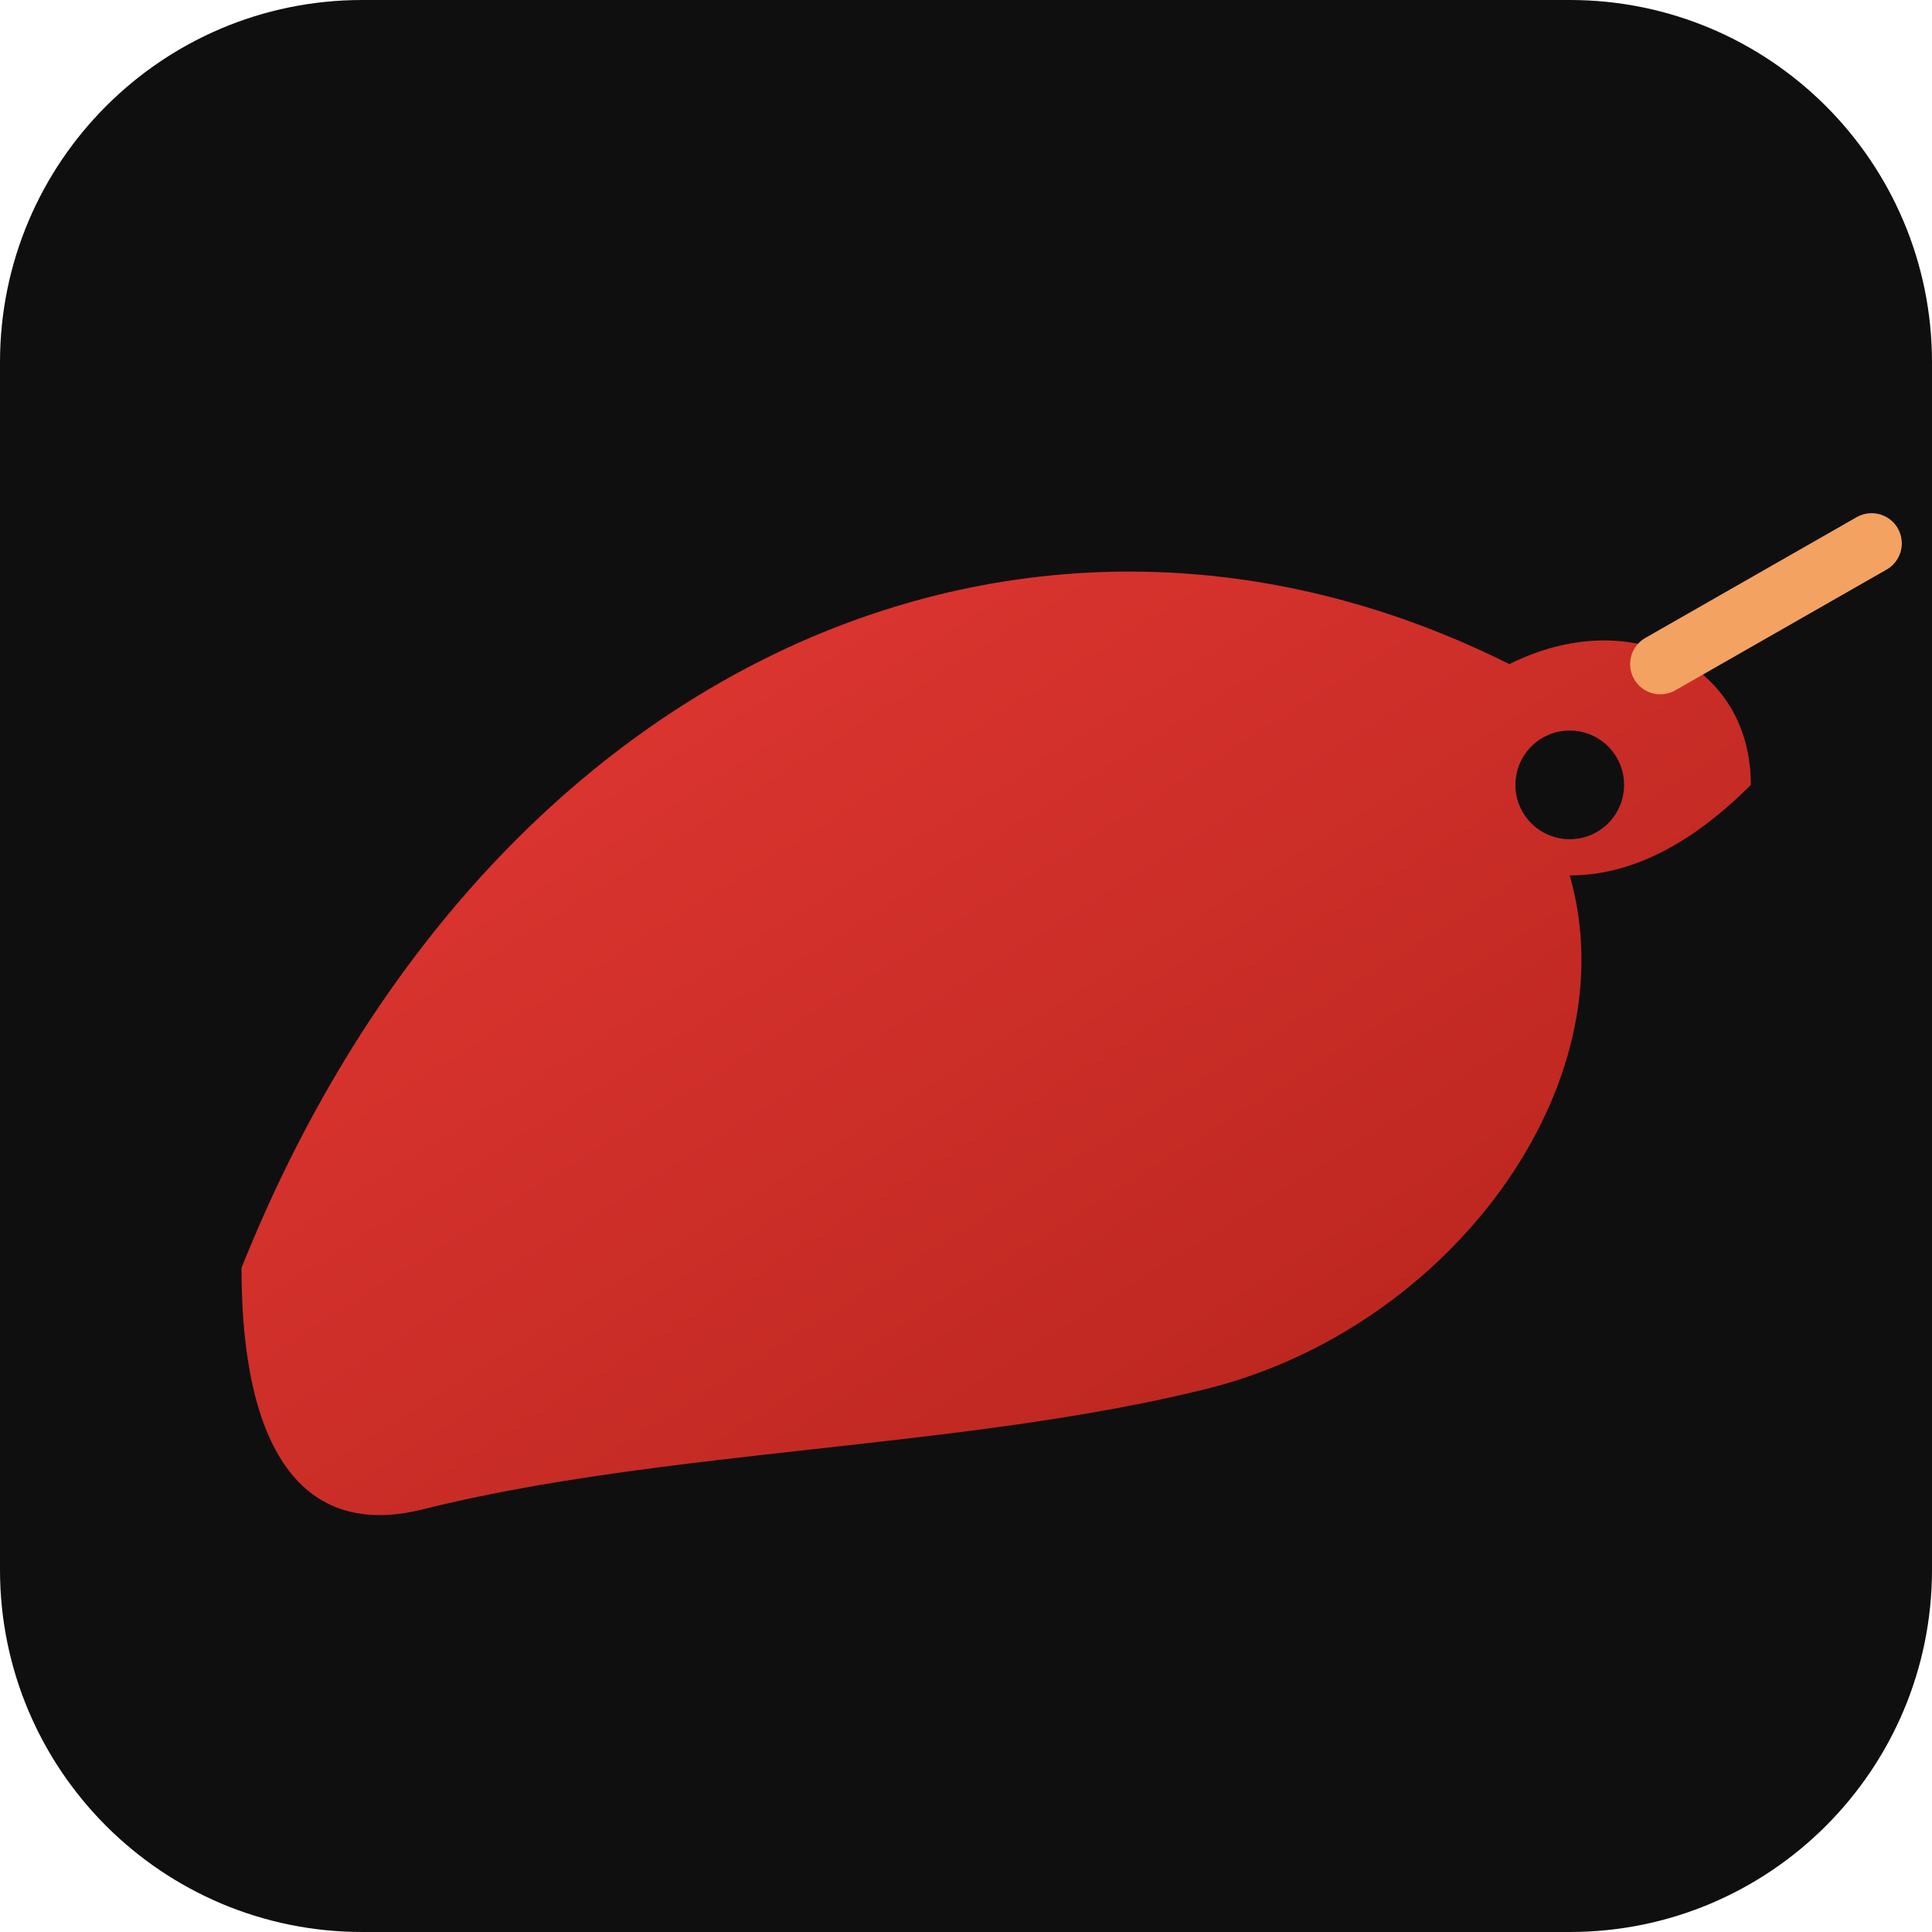
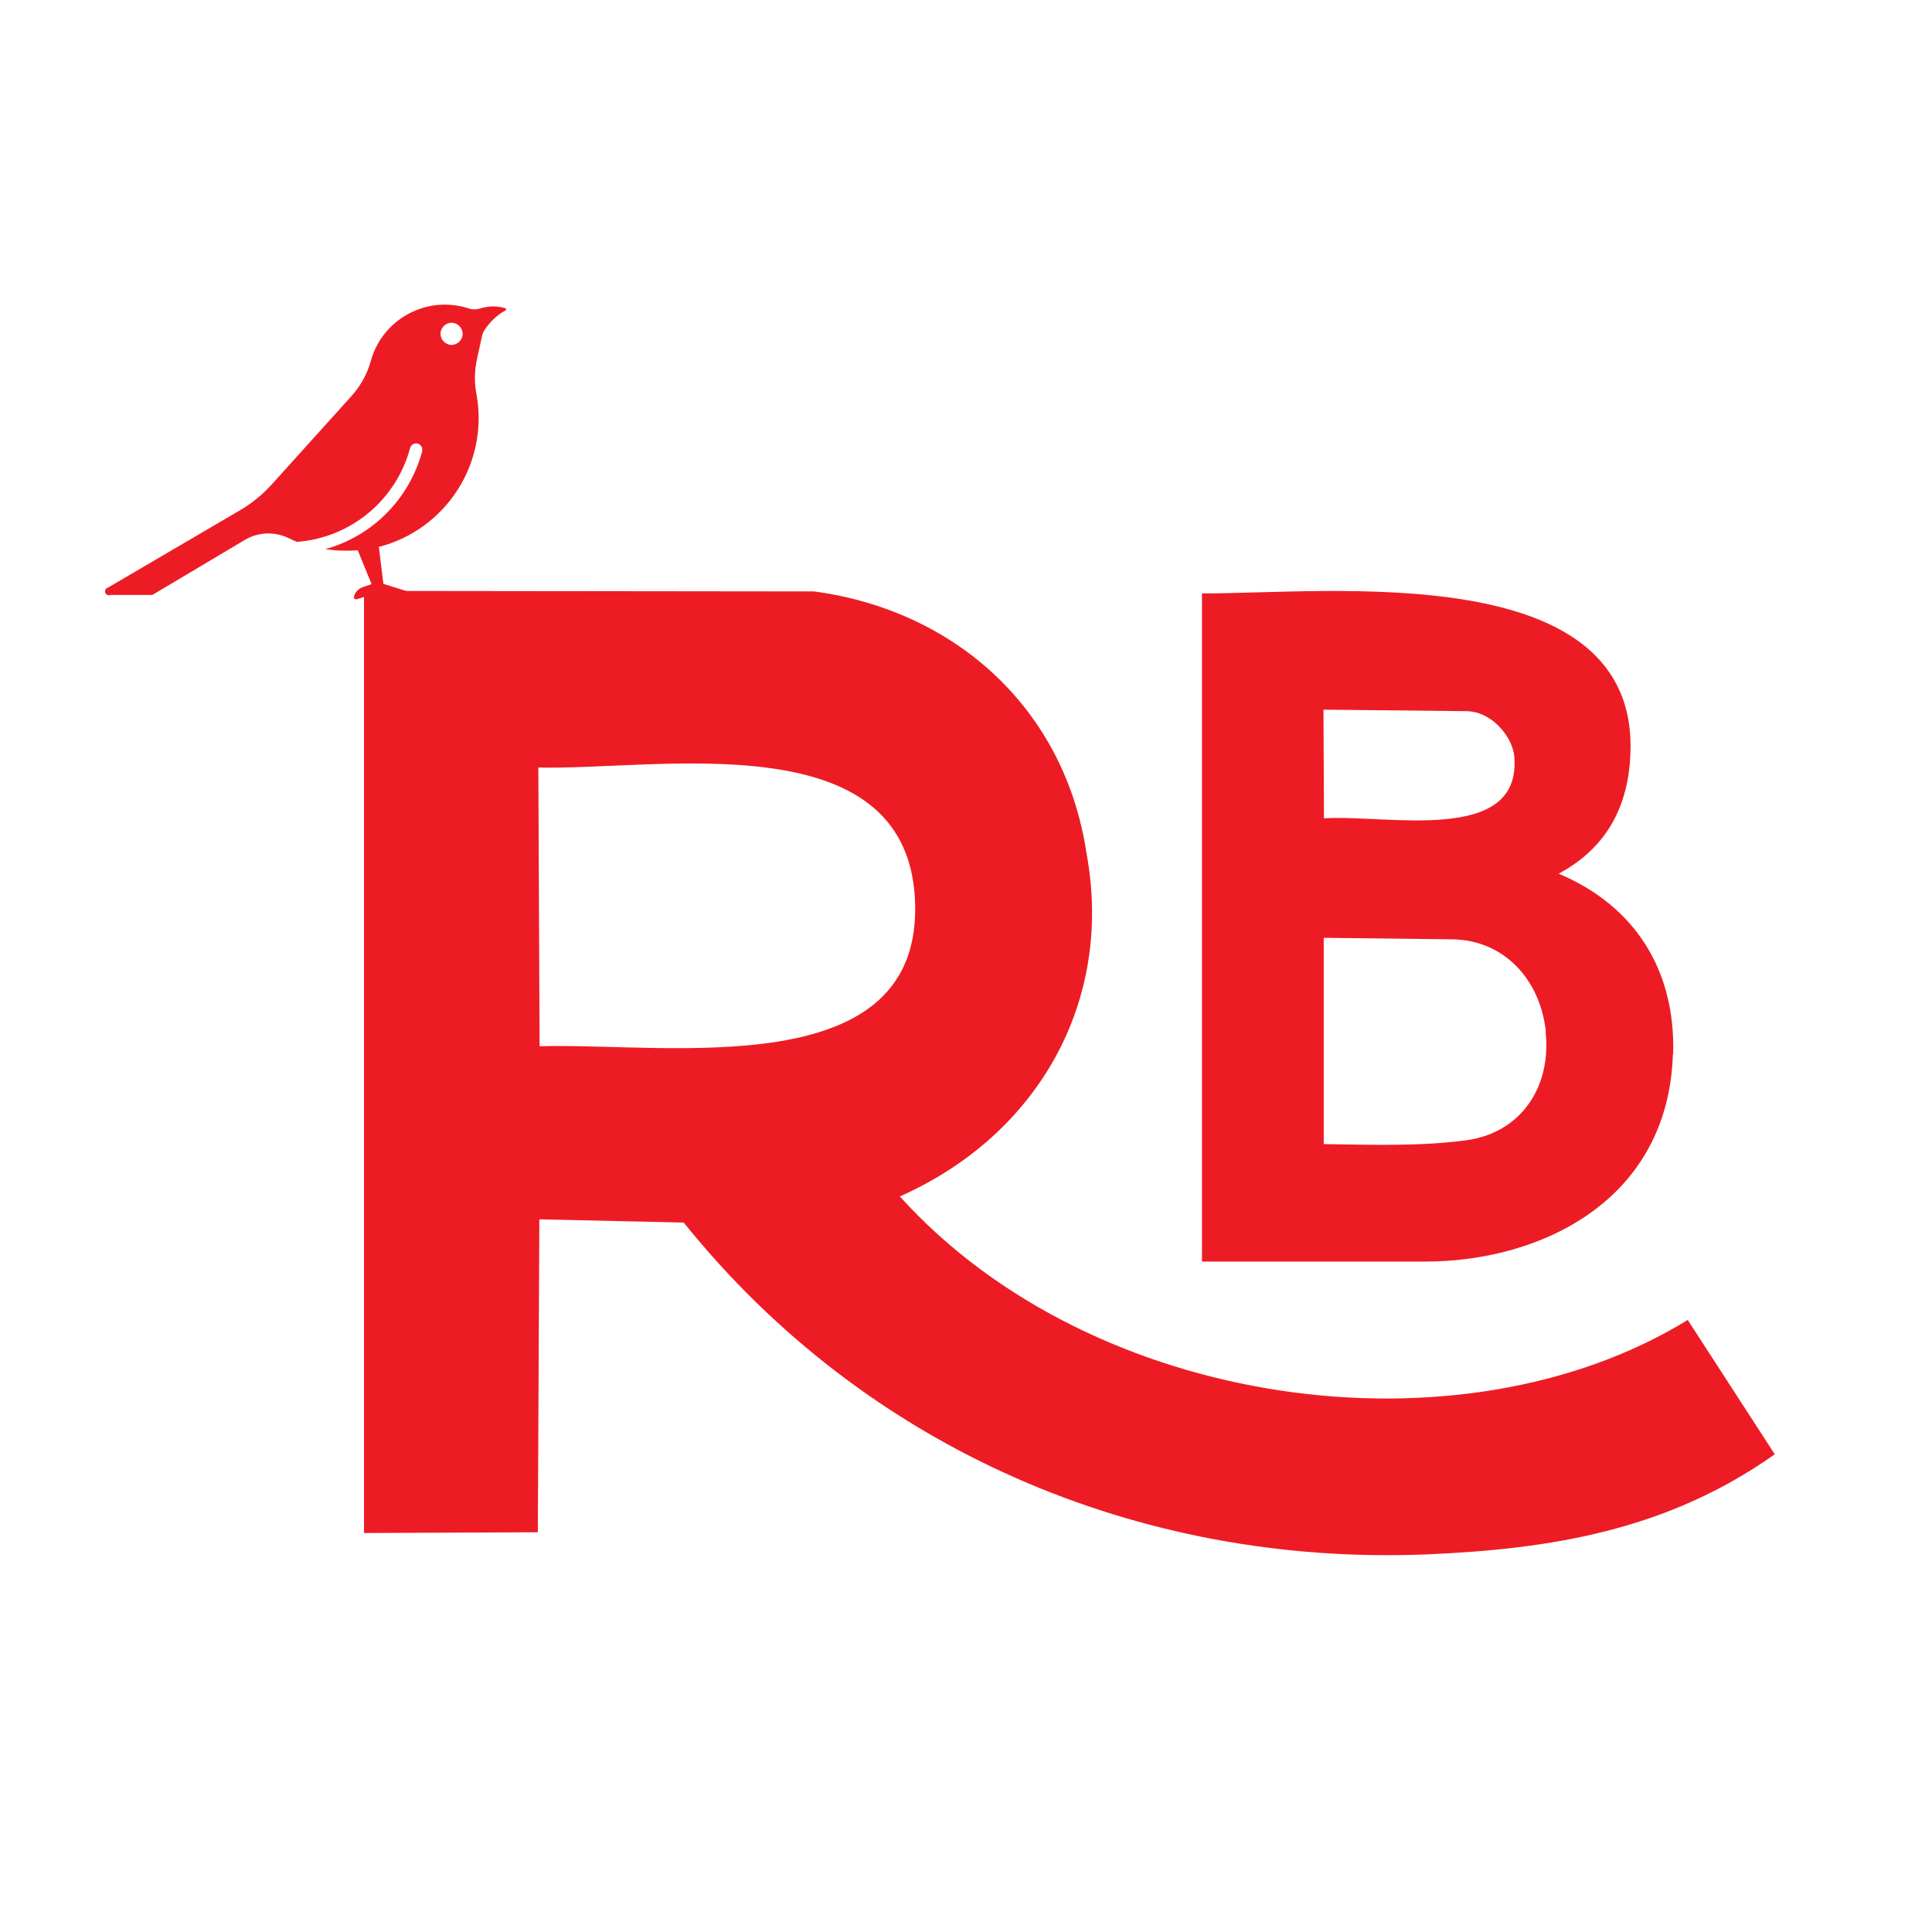
- <svg xmlns="http://www.w3.org/2000/svg" viewBox="0 0 64 64">
+ <svg xmlns="http://www.w3.org/2000/svg" id="Layer_1" version="1.1" viewBox="0 0 768 768">
  <defs>
-     <linearGradient id="fg" x1="0" y1="0" x2="1" y2="1">
-       <stop offset="0%" stop-color="#E53935" />
-       <stop offset="100%" stop-color="#B2221A" />
-     </linearGradient>
+     <style>
+       .st0 {
+         fill: #ed1c24;
+       }
+     </style>
  </defs>
-   <rect width="64" height="64" rx="12" fill="#0F0F10" />
-   <path d="M8 42 C 16 22, 34 14, 50 22 C 54 20, 58 22, 58 26 C 56 28, 54 29, 52 29 C 54 36, 48 44, 40 46 C 32 48, 22 48, 14 50 C 10 51, 8 48, 8 42 Z" fill="url(#fg)" />
-   <path d="M55 22 L62 18" stroke="#F4A261" stroke-width="2" stroke-linecap="round" />
-   <circle cx="52" cy="26" r="1.8" fill="#0F0F10" />
+   <path class="st0" d="M705.5,578.1c-42.7,30.2-88.8,37.7-138.6,39.8-114.1,4.6-222.6-41.7-295.1-131.9l-57.4-1.3-.6,124.4-69.1.3V234.9c0,0,178.9.2,178.9.2,56.5,7.6,99.8,47,108.3,104.1,10.9,58.7-19.2,112-74.2,136.4,76.4,84.7,222.7,104.7,313.2,49.1l34.6,53.4ZM363.7,357.3c-3.7-70.5-102.4-51-149.7-52.2l.5,110.8c51-1.5,153.1,15.9,149.2-58.6Z" />
+   <path class="st0" d="M665,419.1c-1.8,57.7-51.9,82.4-98.6,82.4h-88.6s0-265.6,0-265.6c50.8.1,174.1-14.3,170.3,64.3-.9,19.4-8.6,36.4-28.5,47.1,30.8,13,46.5,38.9,45.5,71.8h0ZM602,301.1c-.5-7.8-8.7-18.3-19.1-18.4l-56.8-.6.2,43.2c25-1.6,78.1,10.6,75.7-24.1ZM614.5,410.1c-2.2-20.8-16.7-36.4-37.1-36.7l-51.2-.6v82c19.9.3,38.5.9,56.5-1.5,21.8-2.9,34.1-21.1,31.7-43.2Z" />
+   <path class="st0" d="M43.6,236.5h16.5c.3,0,.6,0,.8-.2l36.3-21.6c5.3-3.2,11.7-3.5,17.3-.9,1.2.6,2.4,1.1,3.5,1.6,21.4-1.6,39.4-16.5,45-37.2.3-1.3,1.6-2.2,2.9-1.9,1.3.3,2.2,1.6,1.9,2.9,0,0,0,.2,0,.3-5.1,18.8-19.7,33.6-38.5,38.8,2.7.4,5.4.6,8.1.6s3.2,0,4.8-.2l5.5,13.5-3.5,1.2c-1.7.6-3.1,2-3.5,3.8-.1.4.1.9.6,1,.2,0,.3,0,.5,0l6.3-1.9c1.2-.3,2.4-.3,3.5,0l21.2,5.3c.8.2,1.6-.3,1.8-1.1,0-.1,0-.2,0-.4,0-.6-.4-1.2-1-1.4l-21.2-6.6-1.8-14.7c26.8-6.9,43.8-33.4,38.8-60.7-.9-4.6-.8-9.3.2-13.9l2-9.2c.2-.8.5-1.6,1-2.4,2.1-3.2,4.9-5.9,8.3-7.8.3-.1.4-.5.2-.7,0-.1-.1-.2-.2-.2-1.6-.4-3.2-.7-4.8-.7s-3.5.3-5.2.8c-1.5.5-3.1.5-4.6,0-3.1-1-6.3-1.5-9.5-1.5-3.2,0-6.4.5-9.4,1.5-9.8,3.2-17.3,11-20,20.9-1.5,5.4-4.3,10.3-8.1,14.4l-31.3,34.7c-3.8,4.2-8.3,7.8-13.2,10.6l-51.9,30.4c-.8.2-1.3,1.1-1.1,1.9.2.8,1.1,1.3,1.9,1.1h0ZM175.1,132.7c0-2.4,2-4.4,4.4-4.4s4.4,2,4.4,4.4-2,4.4-4.4,4.4-4.4-2-4.4-4.4Z" />
</svg>
